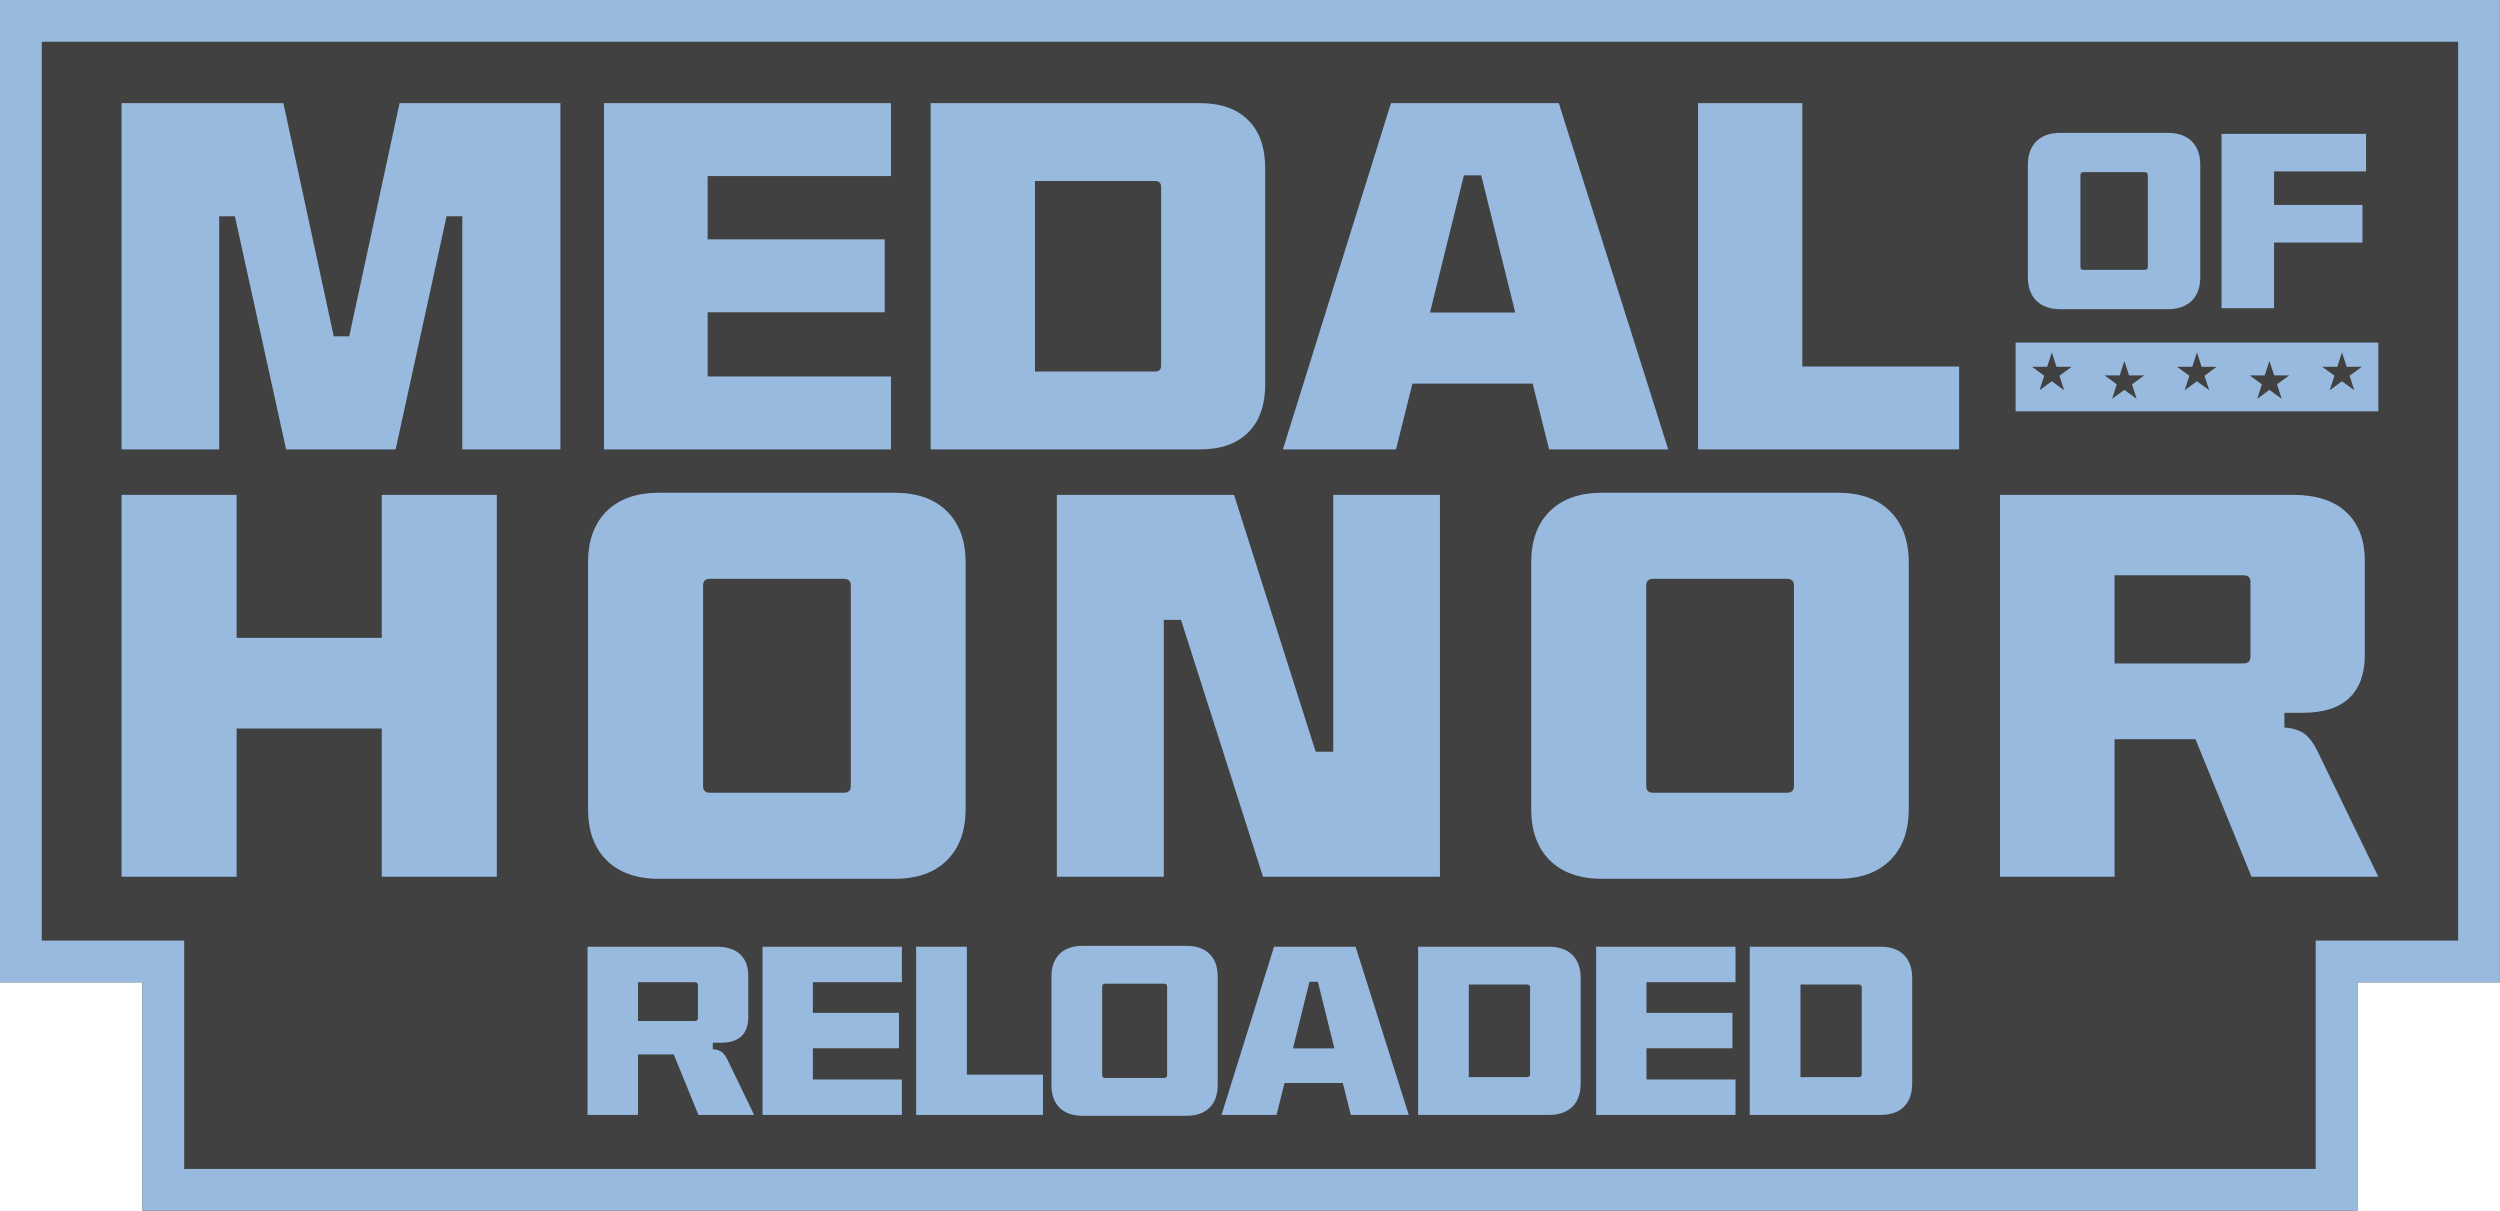
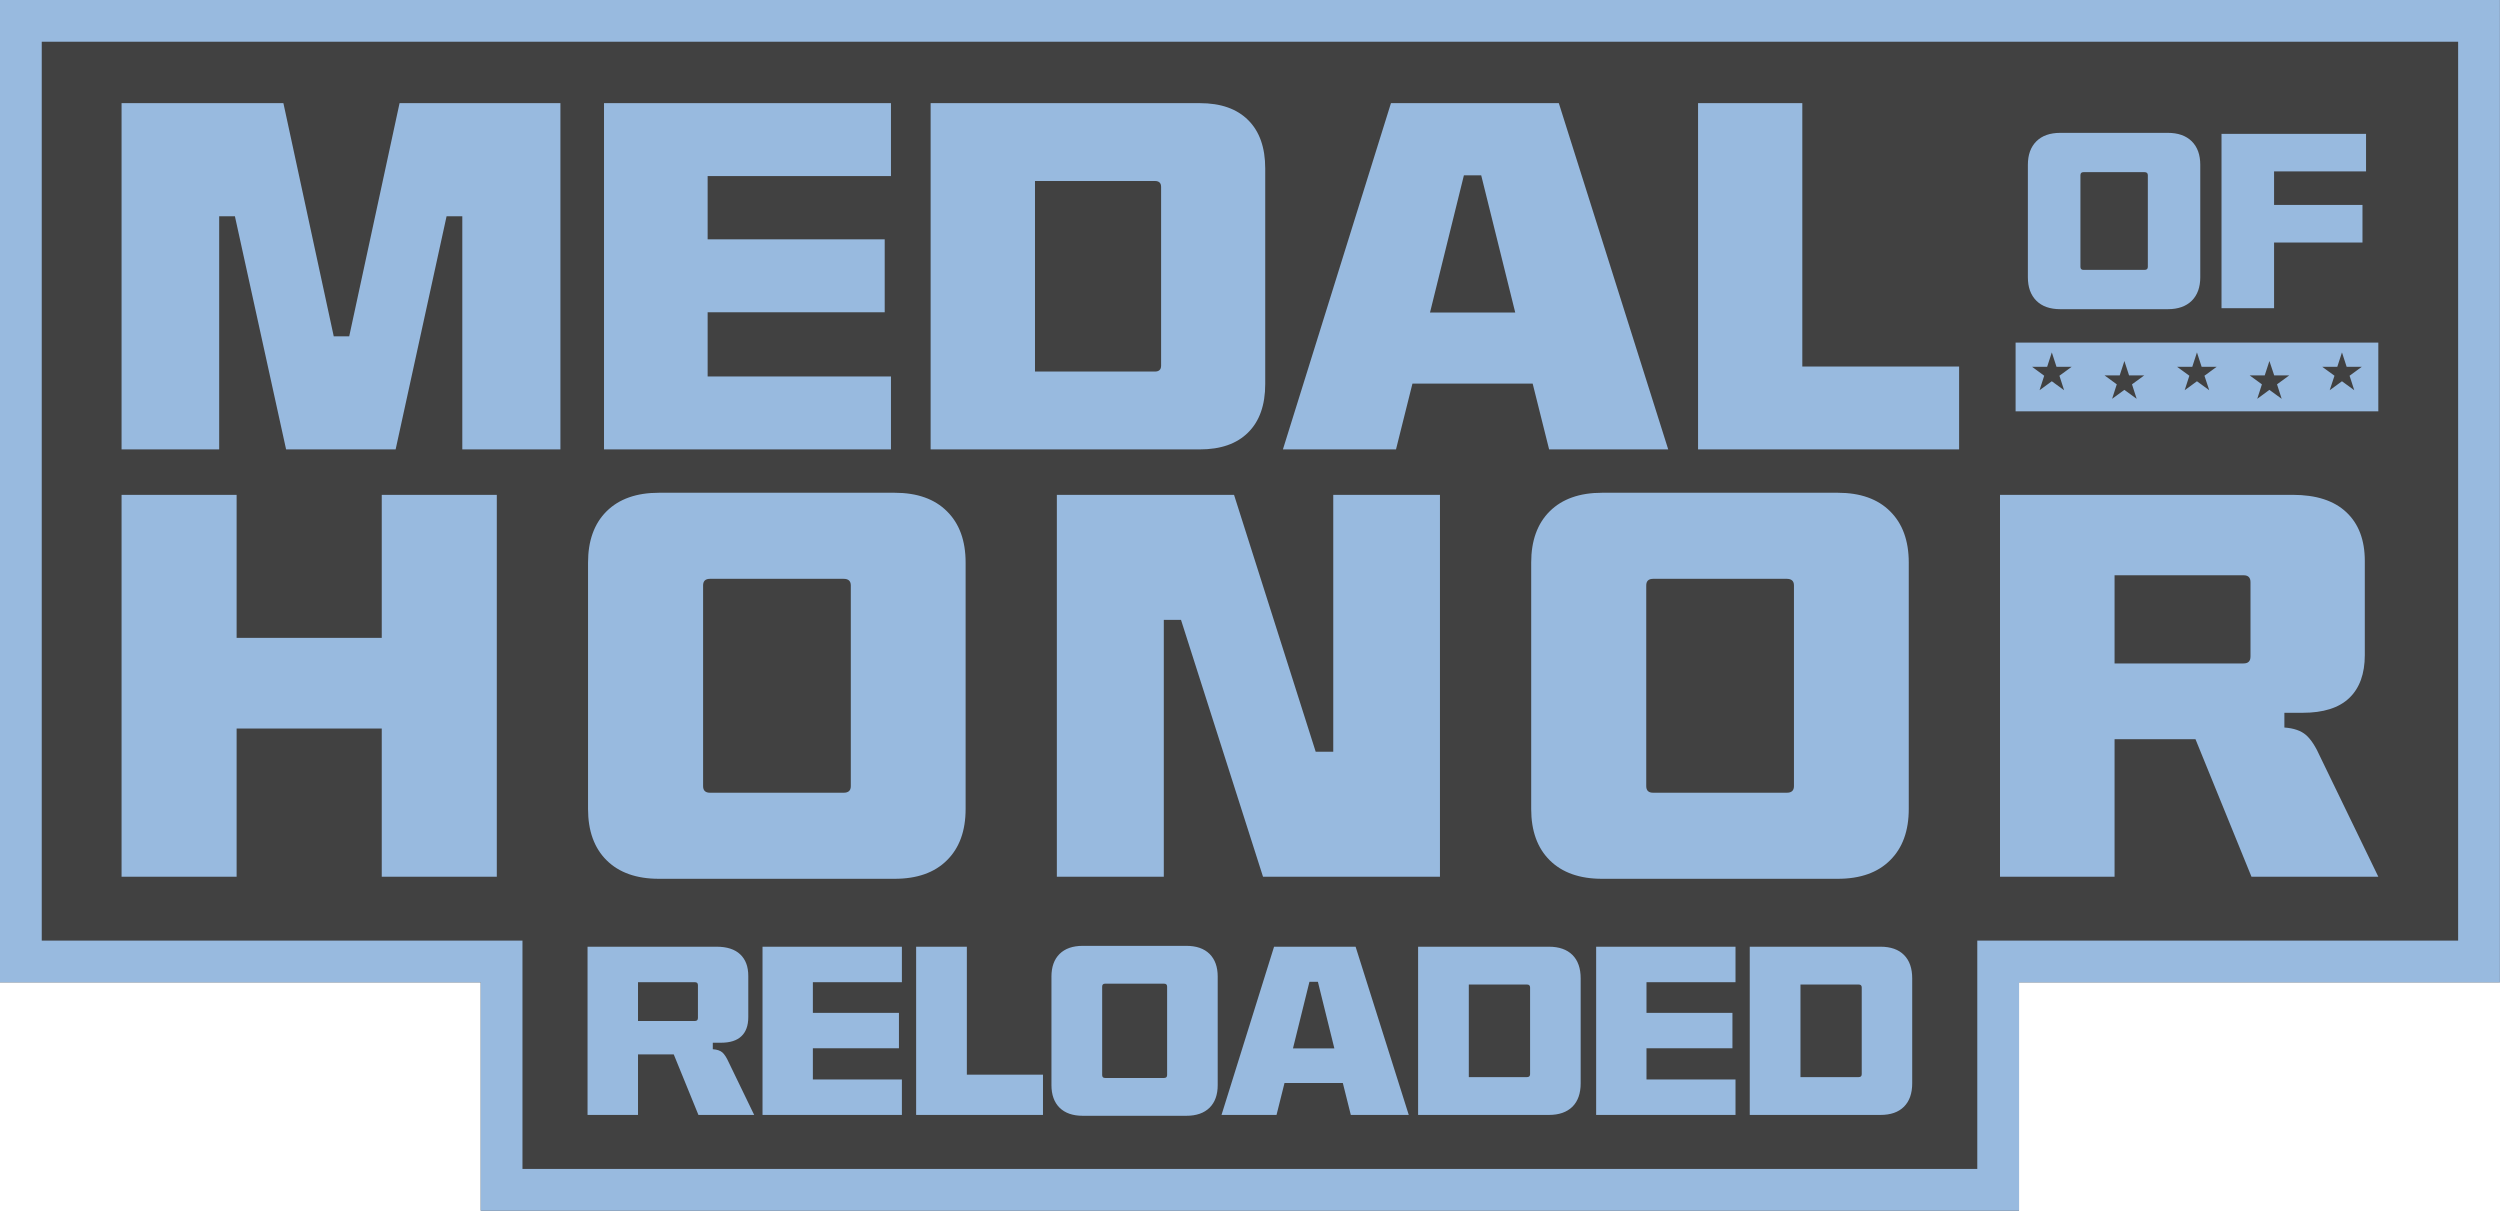
<svg xmlns="http://www.w3.org/2000/svg" viewBox="0 0 2036 986">
-   <path fill="#414141" d="M0 0H2035.9V800H1919.9V986H116V800H0Z" />
-   <path fill="#98badf" d="M0 0H2035.9V800H1919.9V986H116V800H0ZM34 34V766H150V952H1885.9V766H2001.9V34ZM478.9 658.8V458.2Q478.9 431.4 494 416.4Q509.2 401.3 536.7 401.3H728.5Q756.1 401.3 771.2 416.4Q786.4 431.4 786.4 458.2V658.8Q786.4 685.6 771.2 700.6Q756.1 715.7 728.5 715.7H536.7Q509.2 715.7 494 700.6Q478.9 685.6 478.9 658.8ZM1247 658.8V458.2Q1247 431.4 1262.1 416.4Q1277.3 401.3 1304.8 401.3H1496.6Q1524.2 401.3 1539.3 416.4Q1554.5 431.4 1554.5 458.2V658.8Q1554.5 685.6 1539.3 700.6Q1524.2 715.7 1496.6 715.7H1304.8Q1277.3 715.7 1262.1 700.6Q1247 685.6 1247 658.8ZM1628.8 403H1867.2Q1895.8 403 1910.8 417.1Q1925.9 431.2 1925.9 456.9V533.4Q1925.9 556.4 1913.2 568.5Q1900.6 580.5 1875.3 580.5H1860.4V592.5Q1871.8 593.3 1877.9 598.5Q1884 603.7 1889.8 616.8L1936.9 714H1833.6L1788 602H1722.1V714H1628.8ZM99 84H230.8L271.8 273.9H284.4L325.4 84H456.4V366H376.5V176.1H363.7L322.2 366H233L191.3 176.1H178.5V366H99ZM860.7 403H1005L1071.5 612.2H1085.8V403H1172.7V714H1028.6L961.8 504.8H947.8V714H860.7ZM757.9 84H977.1Q1002.7 84 1016.5 97.8Q1030.4 111.6 1030.4 137.2V312.8Q1030.4 338.4 1016.5 352.2Q1002.7 366 977.1 366H757.9ZM310.9 593.3H192.7V714H99V403H192.7V519.5H310.9V403H404.6V714H310.9ZM1248.2 312.4H1150.3L1136.9 366H1044.8L1132.8 84H1269.5L1358.6 366H1261.6ZM491.9 84H725.6V143.4H576.3V194.9H720.5V254.3H576.3V306.6H725.6V366H491.9ZM1382.9 84H1467.8V298.5H1595.5V366H1382.9ZM578.2 645.6H687.1Q692.9 645.6 692.9 640.2V476.8Q692.9 471.4 687.1 471.4H578.2Q572.6 471.4 572.6 476.8V640.2Q572.6 645.6 578.2 645.6ZM1346.3 645.6H1455.2Q1461 645.6 1461 640.2V476.8Q1461 471.4 1455.2 471.4H1346.3Q1340.7 471.4 1340.7 476.8V640.2Q1340.7 645.6 1346.3 645.6ZM1651.5 225.8V134.2Q1651.5 122 1658.4 115.1Q1665.3 108.2 1677.9 108.2H1765.5Q1778 108.2 1785 115.1Q1791.9 122 1791.9 134.2V225.8Q1791.9 238 1785 244.9Q1778 251.8 1765.5 251.8H1677.9Q1665.3 251.8 1658.4 244.9Q1651.5 238 1651.5 225.8ZM856.3 883.7V795.3Q856.3 783.5 862.9 776.9Q869.6 770.3 881.8 770.3H966.2Q978.4 770.3 985.1 776.9Q991.7 783.5 991.7 795.3V883.7Q991.7 895.5 985.1 902.1Q978.4 908.7 966.2 908.7H881.8Q869.6 908.7 862.9 902.1Q856.3 895.5 856.3 883.7ZM1154.9 771H1261.4Q1273.8 771 1280.6 777.7Q1287.3 784.4 1287.3 796.8V882.2Q1287.3 894.6 1280.6 901.3Q1273.8 908 1261.4 908H1154.9ZM1425 771H1531.5Q1543.9 771 1550.6 777.7Q1557.3 784.4 1557.3 796.8V882.2Q1557.3 894.6 1550.6 901.3Q1543.9 908 1531.5 908H1425ZM1641.5 279H1936.9V335H1641.5ZM940.5 302.6Q945.6 302.6 945.6 297.8V152.2Q945.6 147.4 940.5 147.4H842.9V302.6ZM478.5 771H583.6Q596.2 771 602.8 777.2Q609.4 783.4 609.4 794.7V828.4Q609.4 838.6 603.8 843.9Q598.3 849.2 587.1 849.2H580.5V854.5Q585.6 854.8 588.3 857.1Q590.9 859.4 593.5 865.2L614.2 908H568.8L548.7 858.7H519.6V908H478.5ZM1093.6 882H1046.1L1039.6 908H994.8L1037.6 771H1104L1147.3 908H1100.1ZM621 771H734.5V799.9H662V824.9H732.1V853.7H662V879.1H734.5V908H621ZM1299.9 771H1413.4V799.9H1340.9V824.9H1410.9V853.7H1340.9V879.1H1413.4V908H1299.9ZM1809.2 109H1926.9V139.6H1852V166.9H1924V197.5H1852V251H1809.2ZM1827.2 540.3Q1832.8 540.3 1832.8 534.7V474.1Q1832.8 468.5 1827.2 468.5H1722.1V540.3ZM746.1 771H787.4V875.2H849.4V908H746.1ZM1234 254.5 1206.3 142.8H1192.2L1164.6 254.5ZM1696.8 219.8H1746.5Q1749.2 219.8 1749.2 217.3V142.7Q1749.2 140.2 1746.5 140.2H1696.8Q1694.3 140.2 1694.3 142.7V217.3Q1694.3 219.8 1696.8 219.8ZM900 877.9H948Q950.5 877.9 950.5 875.5V803.5Q950.5 801.1 948 801.1H900Q897.6 801.1 897.6 803.5V875.5Q897.6 877.9 900 877.9ZM1243.6 877.2Q1246.1 877.2 1246.1 874.8V804.2Q1246.1 801.8 1243.6 801.8H1196.2V877.2ZM1513.7 877.2Q1516.2 877.2 1516.2 874.8V804.2Q1516.2 801.8 1513.7 801.8H1466.3V877.2ZM565.9 831.5Q568.4 831.5 568.4 829V802.3Q568.4 799.9 565.9 799.9H519.6V831.5ZM1086.7 853.8 1073.3 799.6H1066.4L1053 853.8ZM1848.2 294 1844.4 305.7 1832.1 305.7 1842.1 313 1838.3 324.8 1848.2 317.5 1858.2 324.8 1854.4 313 1864.4 305.7 1852.1 305.7ZM1730.1 294 1726.3 305.7 1713.9 305.7 1723.9 313 1720.1 324.8 1730.1 317.5 1740.1 324.8 1736.3 313 1746.3 305.7 1733.9 305.7ZM1671 287 1667.2 298.7 1654.9 298.7 1664.8 306 1661 317.8 1671 310.5 1681 317.8 1677.2 306 1687.2 298.7 1674.8 298.7ZM1789.2 287 1785.4 298.7 1773 298.7 1783 306 1779.2 317.8 1789.2 310.5 1799.2 317.8 1795.3 306 1805.3 298.7 1793 298.7ZM1907.3 287 1903.5 298.7 1891.2 298.7 1901.2 306 1897.3 317.8 1907.3 310.5 1917.3 317.8 1913.5 306 1923.5 298.7 1911.1 298.7Z" />
+   <path fill="#414141" d="M0 0H2035.9V800H1644.3V986H391.5V800H0Z" />
+   <path fill="#98badf" d="M0 0H2035.9V800H1644.3V986H391.5V800H0ZM34 34V766H425.5V952H1610.3V766H2001.9V34ZM478.9 658.8V458.2Q478.9 431.4 494 416.4Q509.2 401.3 536.7 401.3H728.5Q756.1 401.3 771.2 416.4Q786.4 431.4 786.4 458.2V658.8Q786.4 685.6 771.2 700.6Q756.1 715.7 728.5 715.7H536.7Q509.2 715.7 494 700.6Q478.9 685.6 478.9 658.8ZM1247 658.8V458.2Q1247 431.4 1262.1 416.4Q1277.3 401.3 1304.8 401.3H1496.6Q1524.2 401.3 1539.3 416.4Q1554.5 431.4 1554.5 458.2V658.8Q1554.5 685.6 1539.3 700.6Q1524.2 715.7 1496.6 715.7H1304.8Q1277.3 715.7 1262.1 700.6Q1247 685.6 1247 658.8ZM1628.8 403H1867.2Q1895.8 403 1910.8 417.1Q1925.9 431.2 1925.9 456.9V533.4Q1925.9 556.4 1913.2 568.5Q1900.6 580.5 1875.3 580.5H1860.4V592.5Q1871.8 593.3 1877.9 598.5Q1884 603.7 1889.8 616.8L1936.9 714H1833.6L1788 602H1722.1V714H1628.8ZM99 84H230.8L271.8 273.9H284.4L325.4 84H456.4V366H376.5V176.1H363.7L322.2 366H233L191.3 176.1H178.5V366H99ZM860.7 403H1005L1071.5 612.2H1085.8V403H1172.7V714H1028.6L961.8 504.8H947.8V714H860.7ZM757.9 84H977.1Q1002.7 84 1016.5 97.8Q1030.4 111.6 1030.4 137.2V312.8Q1030.4 338.4 1016.5 352.2Q1002.7 366 977.1 366H757.9ZM310.9 593.3H192.7V714H99V403H192.7V519.5H310.9V403H404.6V714H310.9ZM1248.2 312.4H1150.3L1136.9 366H1044.8L1132.8 84H1269.5L1358.6 366H1261.6ZM491.9 84H725.6V143.4H576.3V194.9H720.5V254.3H576.3V306.6H725.6V366H491.9ZM1382.9 84H1467.8V298.5H1595.5V366H1382.9ZM578.2 645.6H687.1Q692.9 645.6 692.9 640.2V476.8Q692.9 471.4 687.1 471.4H578.2Q572.6 471.4 572.6 476.8V640.2Q572.6 645.6 578.2 645.6ZM1346.3 645.6H1455.2Q1461 645.6 1461 640.2V476.8Q1461 471.4 1455.2 471.4H1346.3Q1340.7 471.4 1340.7 476.8V640.2Q1340.7 645.6 1346.3 645.6ZM1651.5 225.8V134.2Q1651.5 122 1658.4 115.1Q1665.3 108.2 1677.9 108.2H1765.5Q1778 108.2 1785 115.1Q1791.9 122 1791.9 134.2V225.8Q1791.9 238 1785 244.9Q1778 251.8 1765.5 251.8H1677.9Q1665.3 251.8 1658.4 244.9Q1651.5 238 1651.5 225.8ZM856.3 883.7V795.3Q856.3 783.5 862.9 776.9Q869.6 770.3 881.8 770.3H966.2Q978.4 770.3 985.1 776.9Q991.7 783.5 991.7 795.3V883.7Q991.7 895.5 985.1 902.1Q978.4 908.7 966.2 908.7H881.8Q869.6 908.7 862.9 902.1Q856.3 895.5 856.3 883.7ZM1154.9 771H1261.4Q1273.8 771 1280.6 777.7Q1287.3 784.4 1287.3 796.8V882.2Q1287.3 894.6 1280.6 901.3Q1273.8 908 1261.4 908H1154.9ZM1425 771H1531.5Q1543.9 771 1550.6 777.7Q1557.3 784.4 1557.3 796.8V882.2Q1557.3 894.6 1550.6 901.3Q1543.9 908 1531.5 908H1425ZM1641.5 279H1936.9V335H1641.5ZM940.5 302.6Q945.6 302.6 945.6 297.8V152.2Q945.6 147.4 940.5 147.4H842.9V302.6ZM478.5 771H583.6Q596.2 771 602.8 777.2Q609.4 783.4 609.4 794.7V828.4Q609.4 838.6 603.8 843.9Q598.3 849.2 587.1 849.2H580.5V854.5Q585.6 854.8 588.3 857.1Q590.9 859.4 593.5 865.2L614.2 908H568.8L548.7 858.7H519.6V908H478.5ZM1093.6 882H1046.1L1039.6 908H994.8L1037.6 771H1104L1147.3 908H1100.1ZM621 771H734.5V799.9H662V824.9H732.1V853.7H662V879.1H734.5V908H621ZM1299.9 771H1413.4V799.9H1340.9V824.9H1410.9V853.7H1340.9V879.1H1413.4V908H1299.9ZM1809.2 109H1926.9V139.6H1852V166.9H1924V197.5H1852V251H1809.2ZM1827.2 540.3Q1832.8 540.3 1832.8 534.7V474.1Q1832.8 468.5 1827.2 468.5H1722.1V540.3ZM746.1 771H787.4V875.2H849.4V908H746.1ZM1234 254.5 1206.3 142.8H1192.2L1164.6 254.5ZM1696.8 219.8H1746.5Q1749.2 219.8 1749.2 217.3V142.7Q1749.2 140.2 1746.5 140.2H1696.8Q1694.3 140.2 1694.3 142.7V217.3Q1694.3 219.8 1696.8 219.8ZM900 877.9H948Q950.5 877.9 950.5 875.5V803.5Q950.5 801.1 948 801.1H900Q897.6 801.1 897.6 803.5V875.5Q897.6 877.9 900 877.9ZM1243.6 877.2Q1246.1 877.2 1246.1 874.8V804.2Q1246.1 801.8 1243.6 801.8H1196.2V877.2ZM1513.7 877.2Q1516.2 877.2 1516.2 874.8V804.2Q1516.2 801.8 1513.7 801.8H1466.3V877.2ZM565.9 831.5Q568.4 831.5 568.4 829V802.3Q568.4 799.9 565.9 799.9H519.6V831.5ZM1086.7 853.8 1073.3 799.6H1066.4L1053 853.8ZM1848.2 294 1844.4 305.7 1832.1 305.7 1842.1 313 1838.3 324.8 1848.2 317.5 1858.2 324.8 1854.4 313 1864.4 305.7 1852.1 305.7ZM1730.1 294 1726.3 305.7 1713.9 305.7 1723.9 313 1720.1 324.8 1730.1 317.5 1740.1 324.8 1736.3 313 1746.3 305.7 1733.9 305.7ZM1671 287 1667.2 298.7 1654.9 298.7 1664.8 306 1661 317.8 1671 310.5 1681 317.8 1677.2 306 1687.2 298.7 1674.8 298.7ZM1789.2 287 1785.4 298.7 1773 298.7 1783 306 1779.2 317.8 1789.2 310.5 1799.2 317.8 1795.3 306 1805.3 298.7 1793 298.7ZM1907.3 287 1903.5 298.7 1891.2 298.7 1901.2 306 1897.3 317.8 1907.3 310.5 1917.3 317.8 1913.5 306 1923.5 298.7 1911.1 298.7Z" />
</svg>
